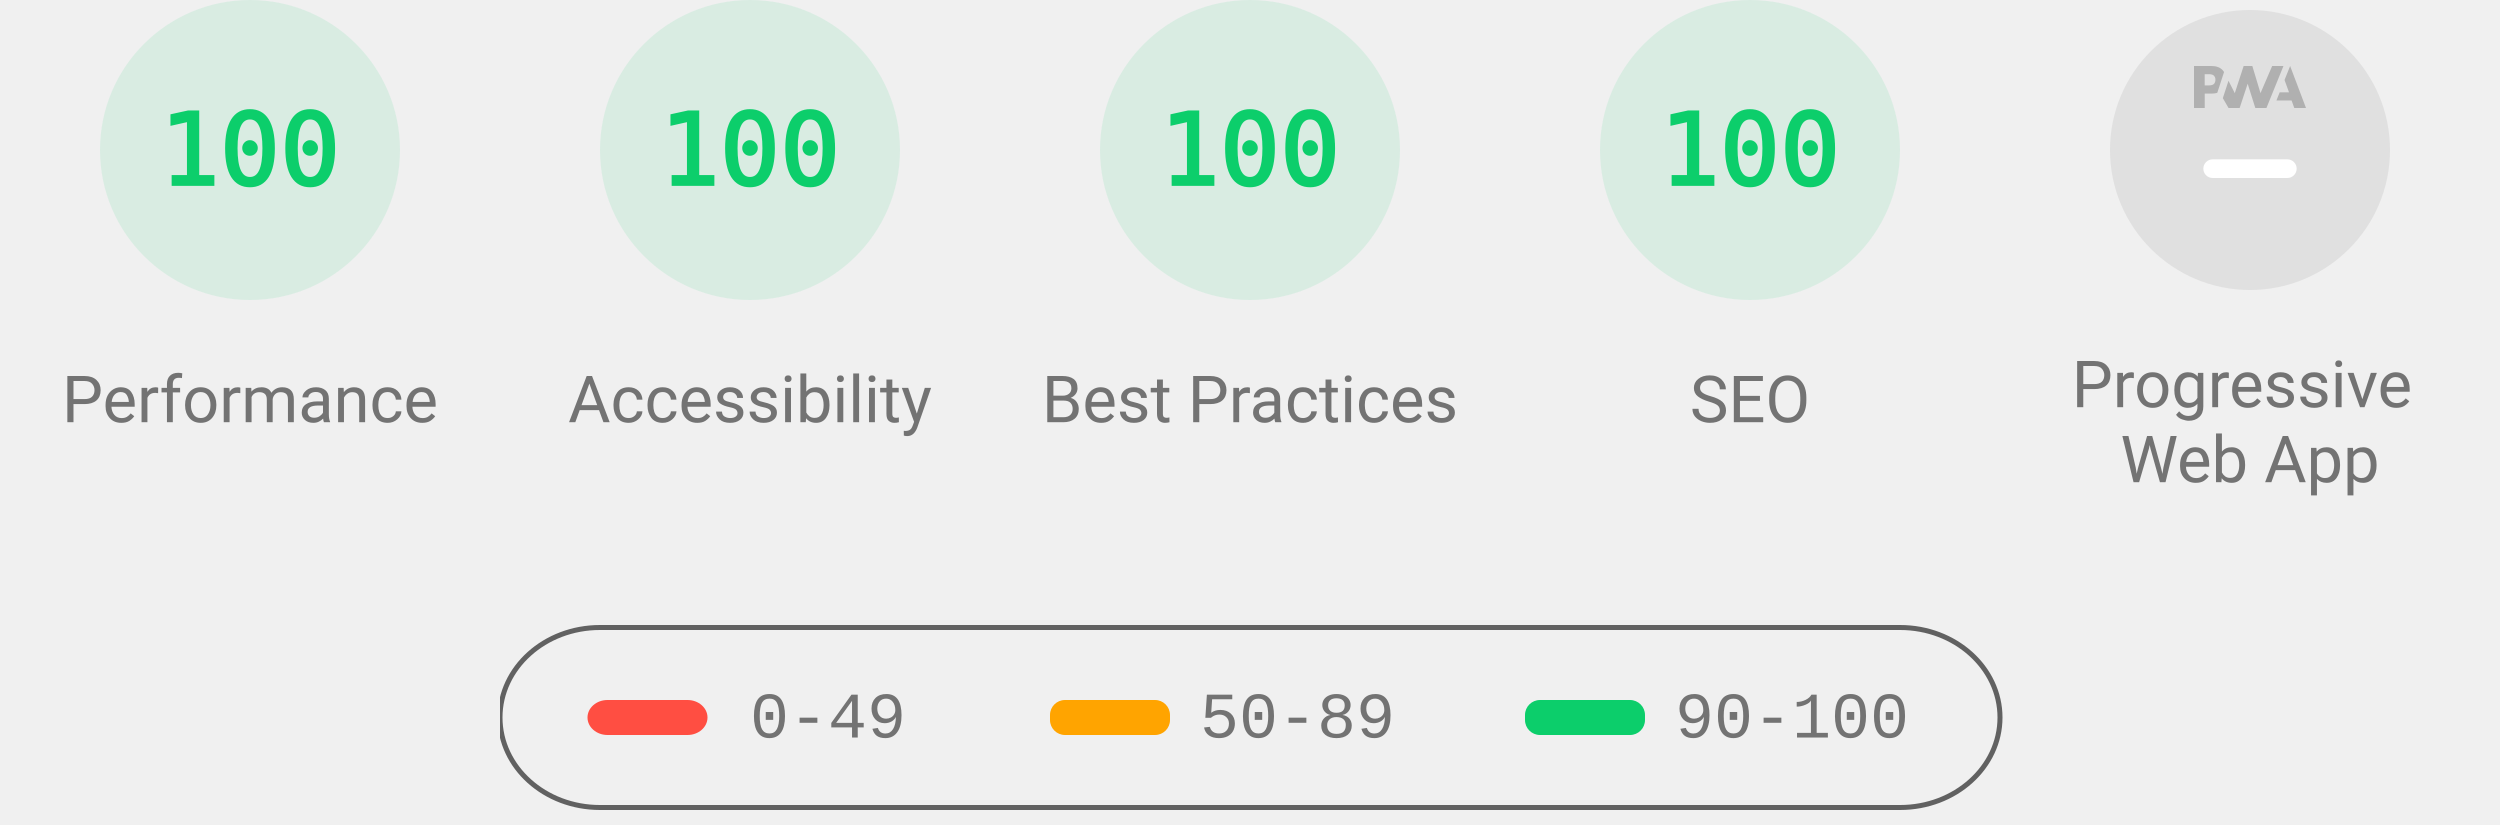
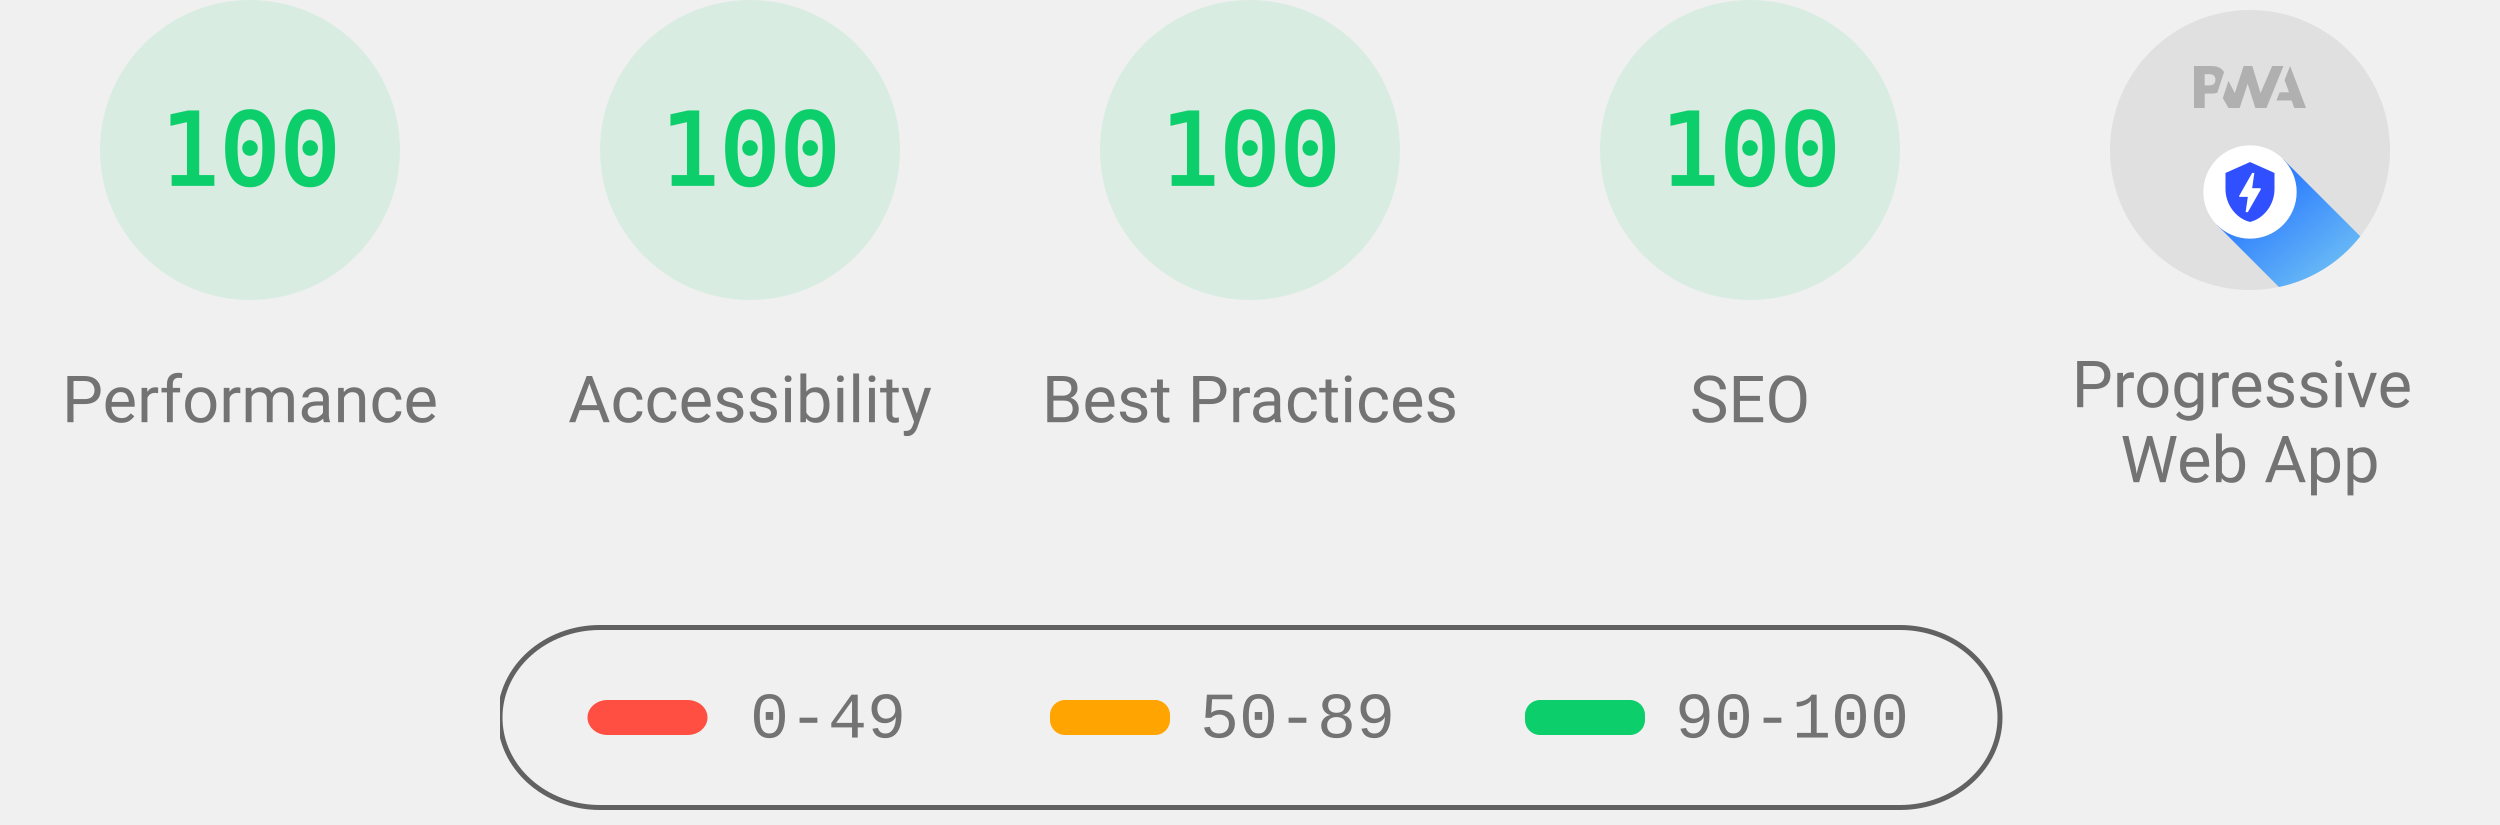
<svg xmlns="http://www.w3.org/2000/svg" class="theme--agnostic" fill="none" width="1000" height="330">
  <style>
			.gauge-base {
				opacity: 0.1
			}

			.gauge-arc {
				fill: none;
				animation-delay: 250ms;
				stroke-linecap: round;
				transform: rotate(-90deg);
				transform-origin: 100px 60px;
				animation: load-gauge 1s ease forwards
			}

			.guage-text {
				font-size: 40px;
				font-family: monospace;
				text-align: center
			}

			.guage-red {
				color: #ff4e42;
				fill: #ff4e42;
				stroke: #ff4e42
			}
			.guage-orange {
				color: #ffa400;
				fill: #ffa400;
				stroke: #ffa400
			}
			.guage-green {
				color: #0cce6b;
				fill: #0cce6b;
				stroke: #0cce6b
			}
			.theme--agnostic .guage-undefined {
				color: #5c5c5c;
				fill: #5c5c5c;
				stroke: #5c5c5c
			}
			.theme--light .guage-undefined {
				color: #1e1e1e;
				fill: #1e1e1e;
				stroke: #1e1e1e
			}
			.theme--dark .guage-undefined {
				color: #f5f5f5;
				fill: #f5f5f5;
				stroke: #f5f5f5
			}

			.guage-title {
				stroke: none;
				font-size: 26px;
				line-height: 26px;
				font-family: Roboto, Halvetica, Arial, sans-serif
			}
			.metric.guage-title {
				font-family: 'Courier New', Courier, monospace
			}
			.theme--agnostic .guage-title {
				color: #737373;
				fill: #737373
			}
			.theme--light .guage-title {
				color: #212121;
				fill: #212121
			}
			.theme--dark .guage-title {
				color: #f5f5f5;
				fill: #f5f5f5
			}

			@keyframes load-gauge {
				from {
					stroke-dasharray: 0 352.858
				}
			}
			.lh-gauge--pwa__disc {
				fill: #e0e0e0
			}
			.lh-gauge--pwa__logo {
				position: relative;
				fill: #b0b0b0
			}
			.lh-gauge--pwa__invisible {
				display: none
			}
			.lh-gauge--pwa__visible {
				display: inline
			}
			.guage-invisible {
				display: none
			}
			.lh-gauge--pwa__logo--primary-color {
				fill: #304ffe
			}
			.theme--agnostic .lh-gauge--pwa__logo--secondary-color {
				fill: #787878
			}
			.theme--light .lh-gauge--pwa__logo--secondary-color {
				fill: #3d3d3d
			}
			.theme--dark .lh-gauge--pwa__logo--secondary-color {
				fill: #d8b6b6
			}
			.theme--light #svg_2 {
				stroke: #00000022
			}
			.theme--agnostic #svg_2 {
				stroke: #616161
			}
			.theme--light #svg_2 {
				stroke: #00000022
			}
			.theme--dark #svg_2 {
				stroke: #f5f5f566
			}
		</style>
  <svg class="guage-div guage-perf guage-green" viewBox="0 0 200 200" width="200" height="200" x="0" y="0">
    <circle class="gauge-base" r="56" cx="100" cy="60" stroke-width="8" />
    <circle class="gauge-arc guage-arc-1" r="56" cx="100" cy="60" stroke-width="8" style="stroke-dasharray: 351.858, 351.858;" />
    <text class="guage-text" x="100px" y="60px" alignment-baseline="central" dominant-baseline="central" text-anchor="middle">100</text>
    <text class="guage-title" x="100px" y="160px" alignment-baseline="central" dominant-baseline="central" text-anchor="middle">Performance</text>
  </svg>
  <svg class="guage-div guage-acc guage-green" viewBox="0 0 200 200" width="200" height="200" x="200" y="0">
    <circle class="gauge-base" r="56" cx="100" cy="60" stroke-width="8" />
    <circle class="gauge-arc guage-arc-2" r="56" cx="100" cy="60" stroke-width="8" style="stroke-dasharray: 351.858, 351.858;" />
    <text class="guage-text" x="100px" y="60px" alignment-baseline="central" dominant-baseline="central" text-anchor="middle">100</text>
    <text class="guage-title" x="100px" y="160px" alignment-baseline="central" dominant-baseline="central" text-anchor="middle">Accessibility</text>
  </svg>
  <svg class="guage-div guage-best guage-green" viewBox="0 0 200 200" width="200" height="200" x="400" y="0">
    <circle class="gauge-base" r="56" cx="100" cy="60" stroke-width="8" />
    <circle class="gauge-arc guage-arc-3" r="56" cx="100" cy="60" stroke-width="8" style="stroke-dasharray: 351.858, 351.858;" />
    <text class="guage-text" x="100px" y="60px" alignment-baseline="central" dominant-baseline="central" text-anchor="middle">100</text>
    <text class="guage-title" x="100px" y="160px" alignment-baseline="central" dominant-baseline="central" text-anchor="middle">Best Practices</text>
  </svg>
  <svg class="guage-div guage-seo guage-green" viewBox="0 0 200 200" width="200" height="200" x="600" y="0">
    <circle class="gauge-base" r="56" cx="100" cy="60" stroke-width="8" />
    <circle class="gauge-arc guage-arc-4" r="56" cx="100" cy="60" stroke-width="8" style="stroke-dasharray: 351.858, 351.858;" />
    <text class="guage-text" x="100px" y="60px" alignment-baseline="central" dominant-baseline="central" text-anchor="middle">100</text>
    <text class="guage-title" x="100px" y="160px" alignment-baseline="central" dominant-baseline="central" text-anchor="middle">SEO</text>
  </svg>
  <svg class="guage-div guage-pwa " viewBox="0 0 200 200" width="200" height="200" x="800" y="0">
    <svg viewBox="0 0 60 60" width="112" height="112" x="44" y="4">
      <defs>
        <linearGradient id="lh-gauge--pwa__check-circle__gradient-0" x1="50%" y1="0%" x2="50%" y2="100%">
          <stop stop-color="#00C852" offset="0%" />
          <stop stop-color="#009688" offset="100%" />
        </linearGradient>
        <linearGradient id="lh-gauge--pwa__installable__shadow-gradient-0" x1="76.056%" x2="24.111%" y1="82.995%" y2="24.735%">
          <stop stop-color="#A5D6A7" offset="0%" />
          <stop stop-color="#80CBC4" offset="100%" />
        </linearGradient>
        <linearGradient id="lh-gauge--pwa__fast-reliable__shadow-gradient-0" x1="76.056%" y1="82.995%" x2="25.678%" y2="26.493%">
          <stop stop-color="#64B5F6" offset="0%" />
          <stop stop-color="#2979FF" offset="100%" />
        </linearGradient>
        <g id="lh-gauge--pwa__fast-reliable-badge-0">
          <circle fill="#FFFFFF" cx="10" cy="10" r="10" />
          <path fill="#304FFE" d="M10 3.58l5.25 2.34v3.5c0 3.23-2.24 6.26-5.25 7-3.01-.74-5.25-3.77-5.25-7v-3.5L10 3.58zm-.47 10.74l2.76-4.83.03-.07c.04-.08 0-.24-.22-.24h-1.64l.47-3.26h-.47l-2.7 4.77c-.02.01.05-.1-.04.05-.09.16-.1.31.18.31h1.63l-.47 3.27h.47z" />
        </g>
        <g id="lh-gauge--pwa__installable-badge-0">
          <circle fill="#FFFFFF" cx="10" cy="10" r="10" />
          <path fill="#009688" d="M10 4.167A5.835 5.835 0 0 0 4.167 10 5.835 5.835 0 0 0 10 15.833 5.835 5.835 0 0 0 15.833 10 5.835 5.835 0 0 0 10 4.167zm2.917 6.416h-2.334v2.334H9.417v-2.334H7.083V9.417h2.334V7.083h1.166v2.334h2.334v1.166z" />
        </g>
      </defs>
      <g stroke="none" fill-rule="nonzero">
        <circle class="lh-gauge--pwa__disc" cx="30" cy="30" r="30" />
        <g class="lh-gauge--pwa__logo">
          <path d="M35.66 19.39l.7-1.75h2L37.4 15 38.6 12l3.4 9h-2.51l-.58-1.61z" />
          <path d="M33.52 21l3.65-9h-2.42l-2.5 5.82L30.5 12h-1.86l-1.9 5.82-1.35-2.65-1.21 3.72L25.4 21h2.38l1.72-5.2 1.64 5.2z" />
          <path fill-rule="nonzero" d="M20.3 17.91h1.48c.45 0 .85-.05 1.2-.15l.39-1.18 1.07-3.3a2.64 2.64 0 0 0-.28-.37c-.55-.6-1.36-.91-2.42-.91H18v9h2.3V17.9zm1.96-3.84c.22.22.33.5.33.87 0 .36-.1.65-.29.87-.2.23-.59.35-1.15.35h-.86v-2.41h.87c.52 0 .89.1 1.1.32z" />
        </g>
-         <rect class="lh-gauge--pwa__component lh-gauge--pwa__na-line lh-gauge--pwa__visible" fill="#FFFFFF" x="20" y="32" width="20" height="4" rx="2" />
-         <g class="lh-gauge--pwa__component lh-gauge--pwa__fast-reliable-badge lh-gauge--pwa__invisible" transform="translate(20, 29)">
+         <rect class="lh-gauge--pwa__component lh-gauge--pwa__na-line lh-gauge--pwa__invisible" fill="#FFFFFF" x="20" y="32" width="20" height="4" rx="2" />
+         <g class="lh-gauge--pwa__component lh-gauge--pwa__fast-reliable-badge lh-gauge--pwa__visible" transform="translate(20, 29)">
          <path fill="url(#lh-gauge--pwa__fast-reliable__shadow-gradient-0)" d="M33.63 19.49A30 30 0 0 1 16.2 30.36L3 17.14 17.14 3l16.49 16.49z" />
          <use href="#lh-gauge--pwa__fast-reliable-badge-0" />
        </g>
        <g class="lh-gauge--pwa__component lh-gauge--pwa__installable-badge lh-gauge--pwa__invisible" transform="translate(20, 29)">
          <path fill="url(#lh-gauge--pwa__installable__shadow-gradient-0)" d="M33.629 19.487c-4.272 5.453-10.391 9.39-17.415 10.869L3 17.142 17.142 3 33.63 19.487z" />
          <use href="#lh-gauge--pwa__installable-badge-0" />
        </g>
        <g class="lh-gauge--pwa__component lh-gauge--pwa__fast-reliable-installable-badges lh-gauge--pwa__invisible">
          <g transform="translate(8, 29)">
            <path fill="url(#lh-gauge--pwa__fast-reliable__shadow-gradient-0)" d="M16.321 30.463L3 17.143 17.142 3l22.365 22.365A29.864 29.864 0 0 1 22 31c-1.942 0-3.84-.184-5.679-.537z" />
            <use href="#lh-gauge--pwa__fast-reliable-badge-0" />
          </g>
          <g transform="translate(32, 29)">
            <path fill="url(#lh-gauge--pwa__installable__shadow-gradient-0)" d="M25.982 11.84a30.107 30.107 0 0 1-13.08 15.203L3 17.143 17.142 3l8.84 8.84z" />
            <use href="#lh-gauge--pwa__installable-badge-0" />
          </g>
        </g>
        <g class="lh-gauge--pwa__component lh-gauge--pwa__check-circle lh-gauge--pwa__invisible" transform="translate(18, 28)">
          <circle fill="#FFFFFF" cx="12" cy="12" r="12" />
          <path fill="url(#lh-gauge--pwa__check-circle__gradient-0)" d="M12 2a10 10 0 1 0 0 20 10 10 0 0 0 0-20zm-2 15l-5-5 1.41-1.41L10 14.17l7.59-7.59L19 8l-9 9z" />
        </g>
      </g>
    </svg>
    <text class="guage-title" y="160px" alignment-baseline="central" dominant-baseline="central" text-anchor="middle">
      <tspan x="100px" dy="-6px">Progressive</tspan>
      <tspan x="100px" dy="30px">Web App</tspan>
    </text>
  </svg>
  <svg width="604" height="76" x="200" y="250">
    <g>
      <rect fill="none" id="canvas_background" height="80" width="604" y="-1" x="-1" />
      <g display="none" overflow="visible" y="0" x="0" height="100%" width="100%" id="canvasGrid">
        <rect fill="url(#gridpattern)" stroke-width="0" y="0" x="0" height="100%" width="100%" />
      </g>
    </g>
    <g>
      <rect fill-opacity="0" stroke-width="2" rx="40" id="svg_2" height="72" width="600" y="1" x="0" fill="#000000" />
      <rect stroke="#000" rx="8" id="svg_3" height="14" width="48" y="30" x="35" stroke-opacity="null" stroke-width="0" fill="#ff4e42" />
      <rect stroke="#000" rx="6" id="svg_4" height="14" width="48" y="30" x="220" stroke-opacity="null" stroke-width="0" fill="#ffa400" />
      <rect stroke="#000" rx="6" id="svg_5" height="14" width="48" y="30" x="410" stroke-opacity="null" stroke-width="0" fill="#0cce6b" />
      <text class="metric guage-title" xml:space="preserve" text-anchor="start" font-size="26" id="svg_6" y="45" x="100" stroke-opacity="null" stroke-width="0" stroke="#000">0-49</text>
      <text class="metric guage-title" xml:space="preserve" text-anchor="start" font-size="26" id="svg_7" y="45" x="280" stroke-opacity="null" stroke-width="0" stroke="#000">50-89</text>
      <text class="metric guage-title" xml:space="preserve" text-anchor="start" font-size="26" id="svg_8" y="45" x="470" stroke-opacity="null" stroke-width="0" stroke="#000">90-100</text>
    </g>
  </svg>
</svg>
